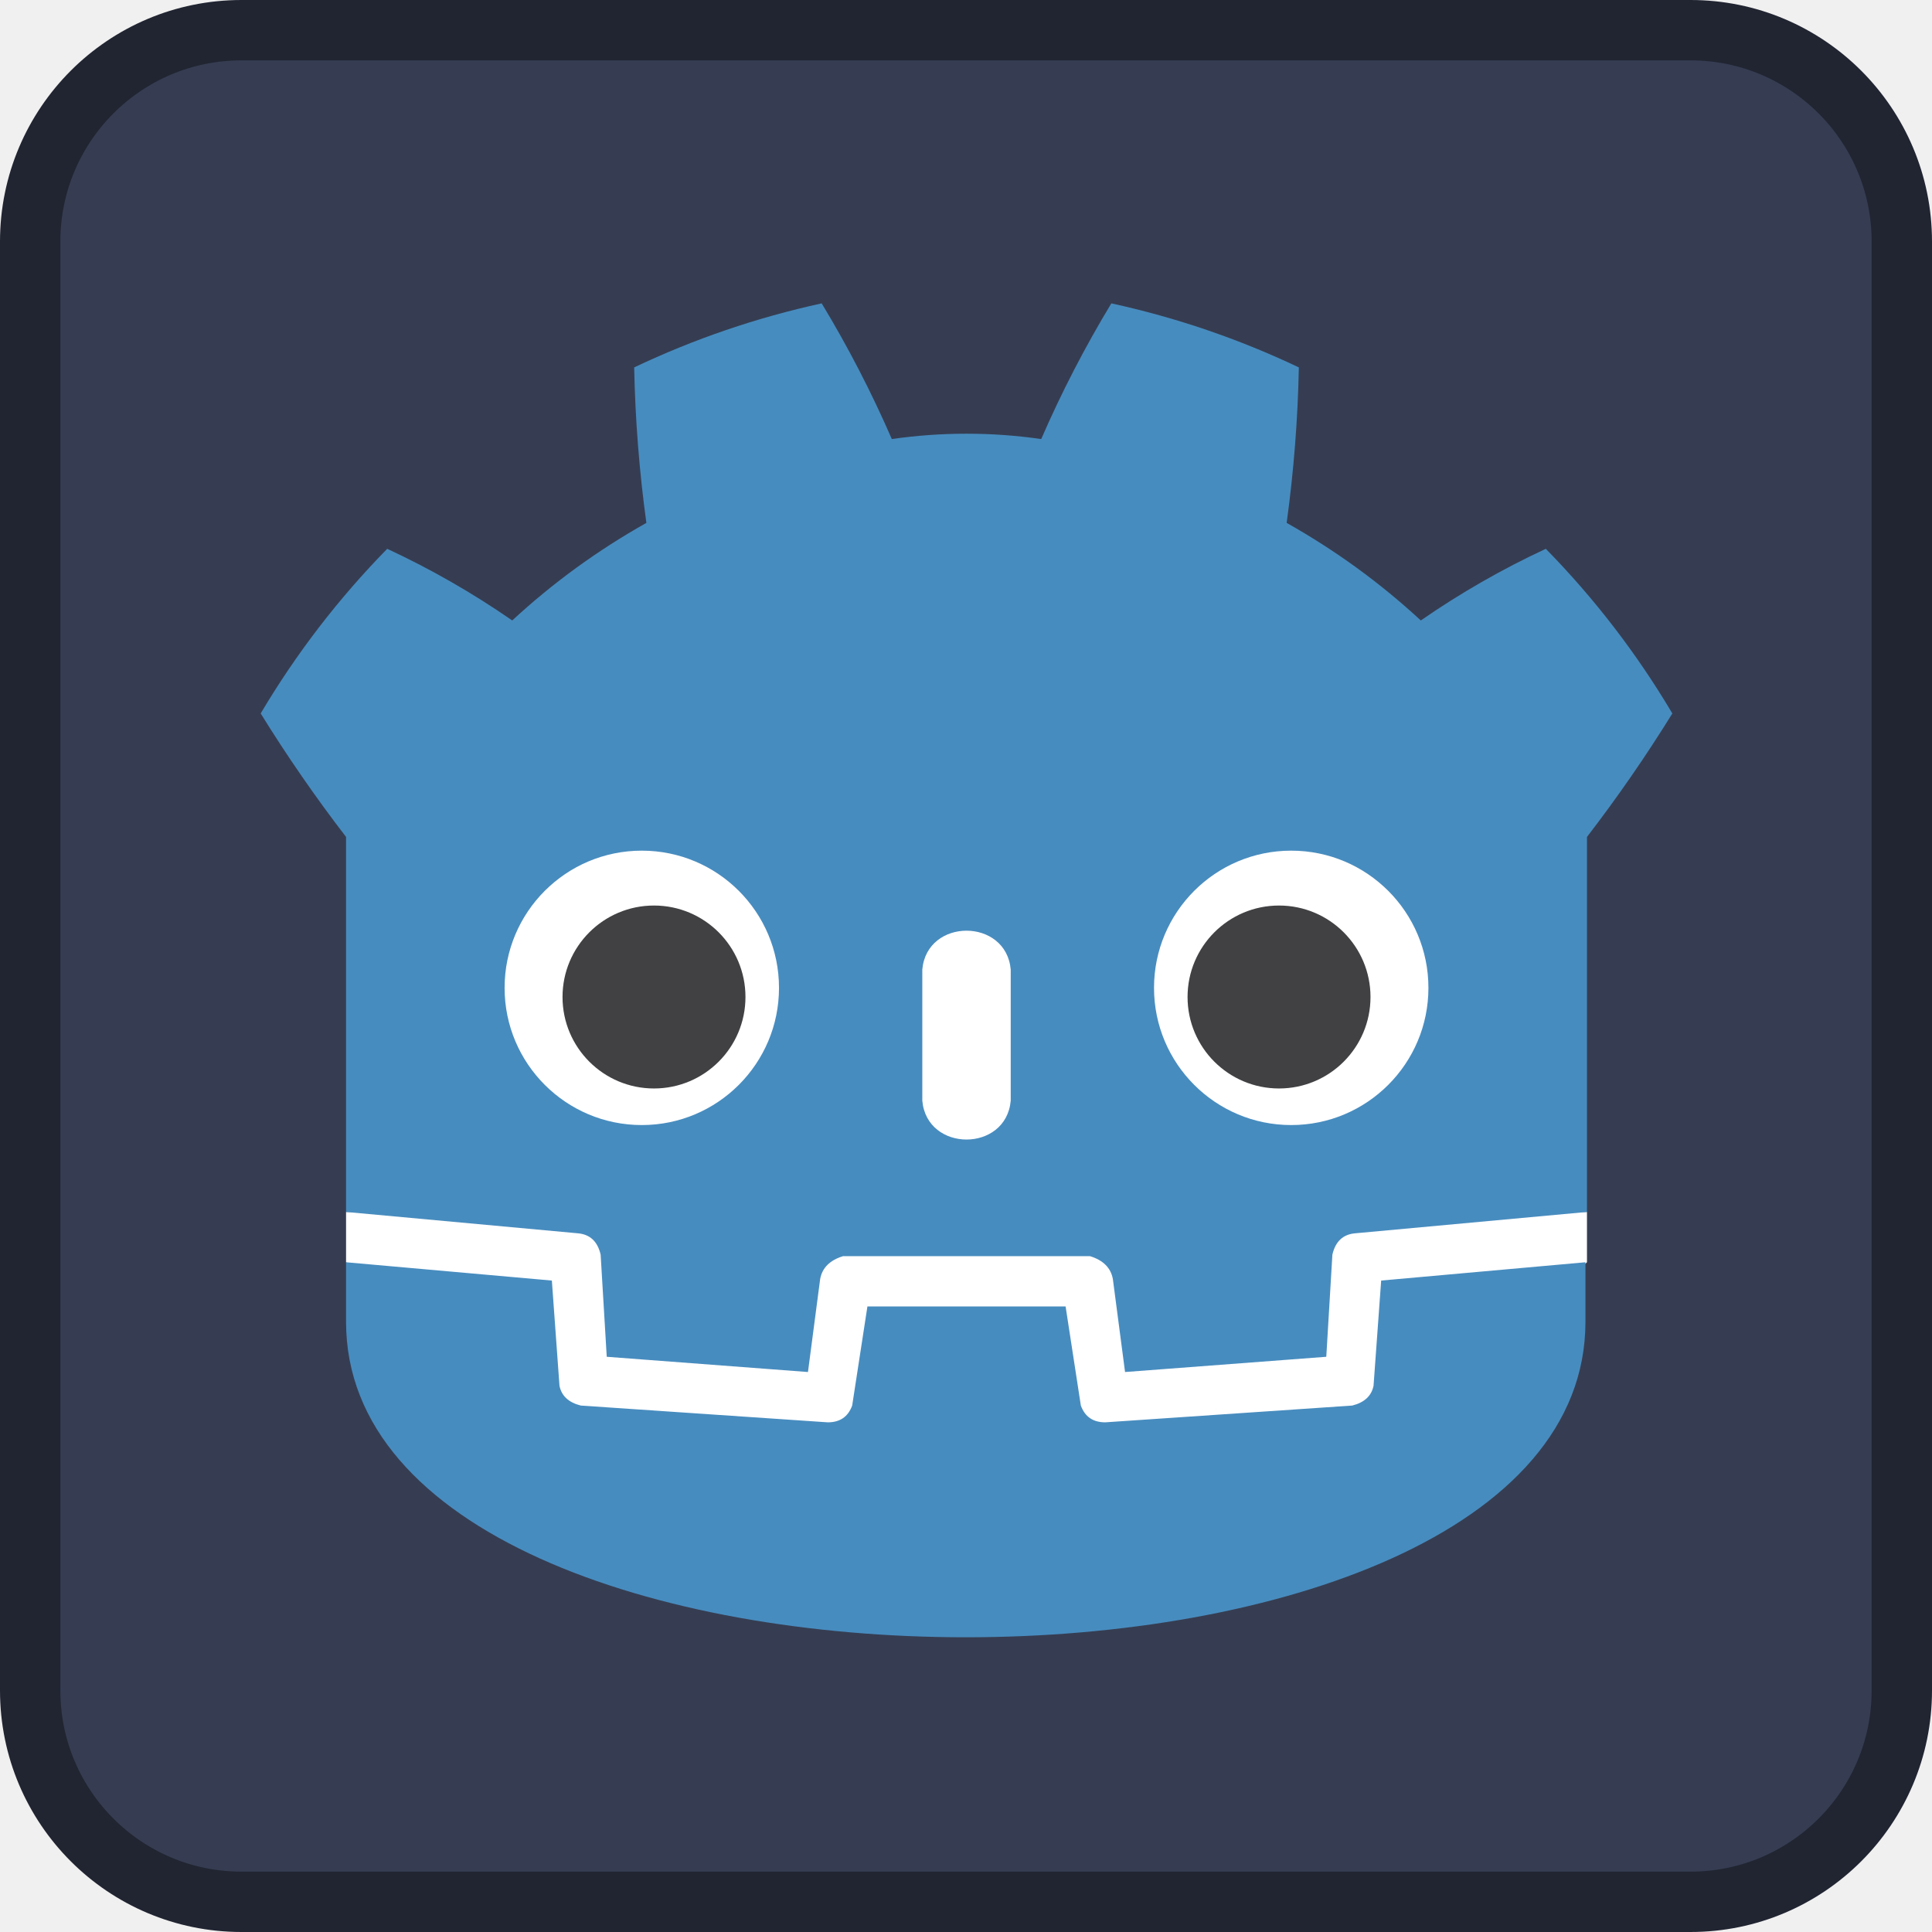
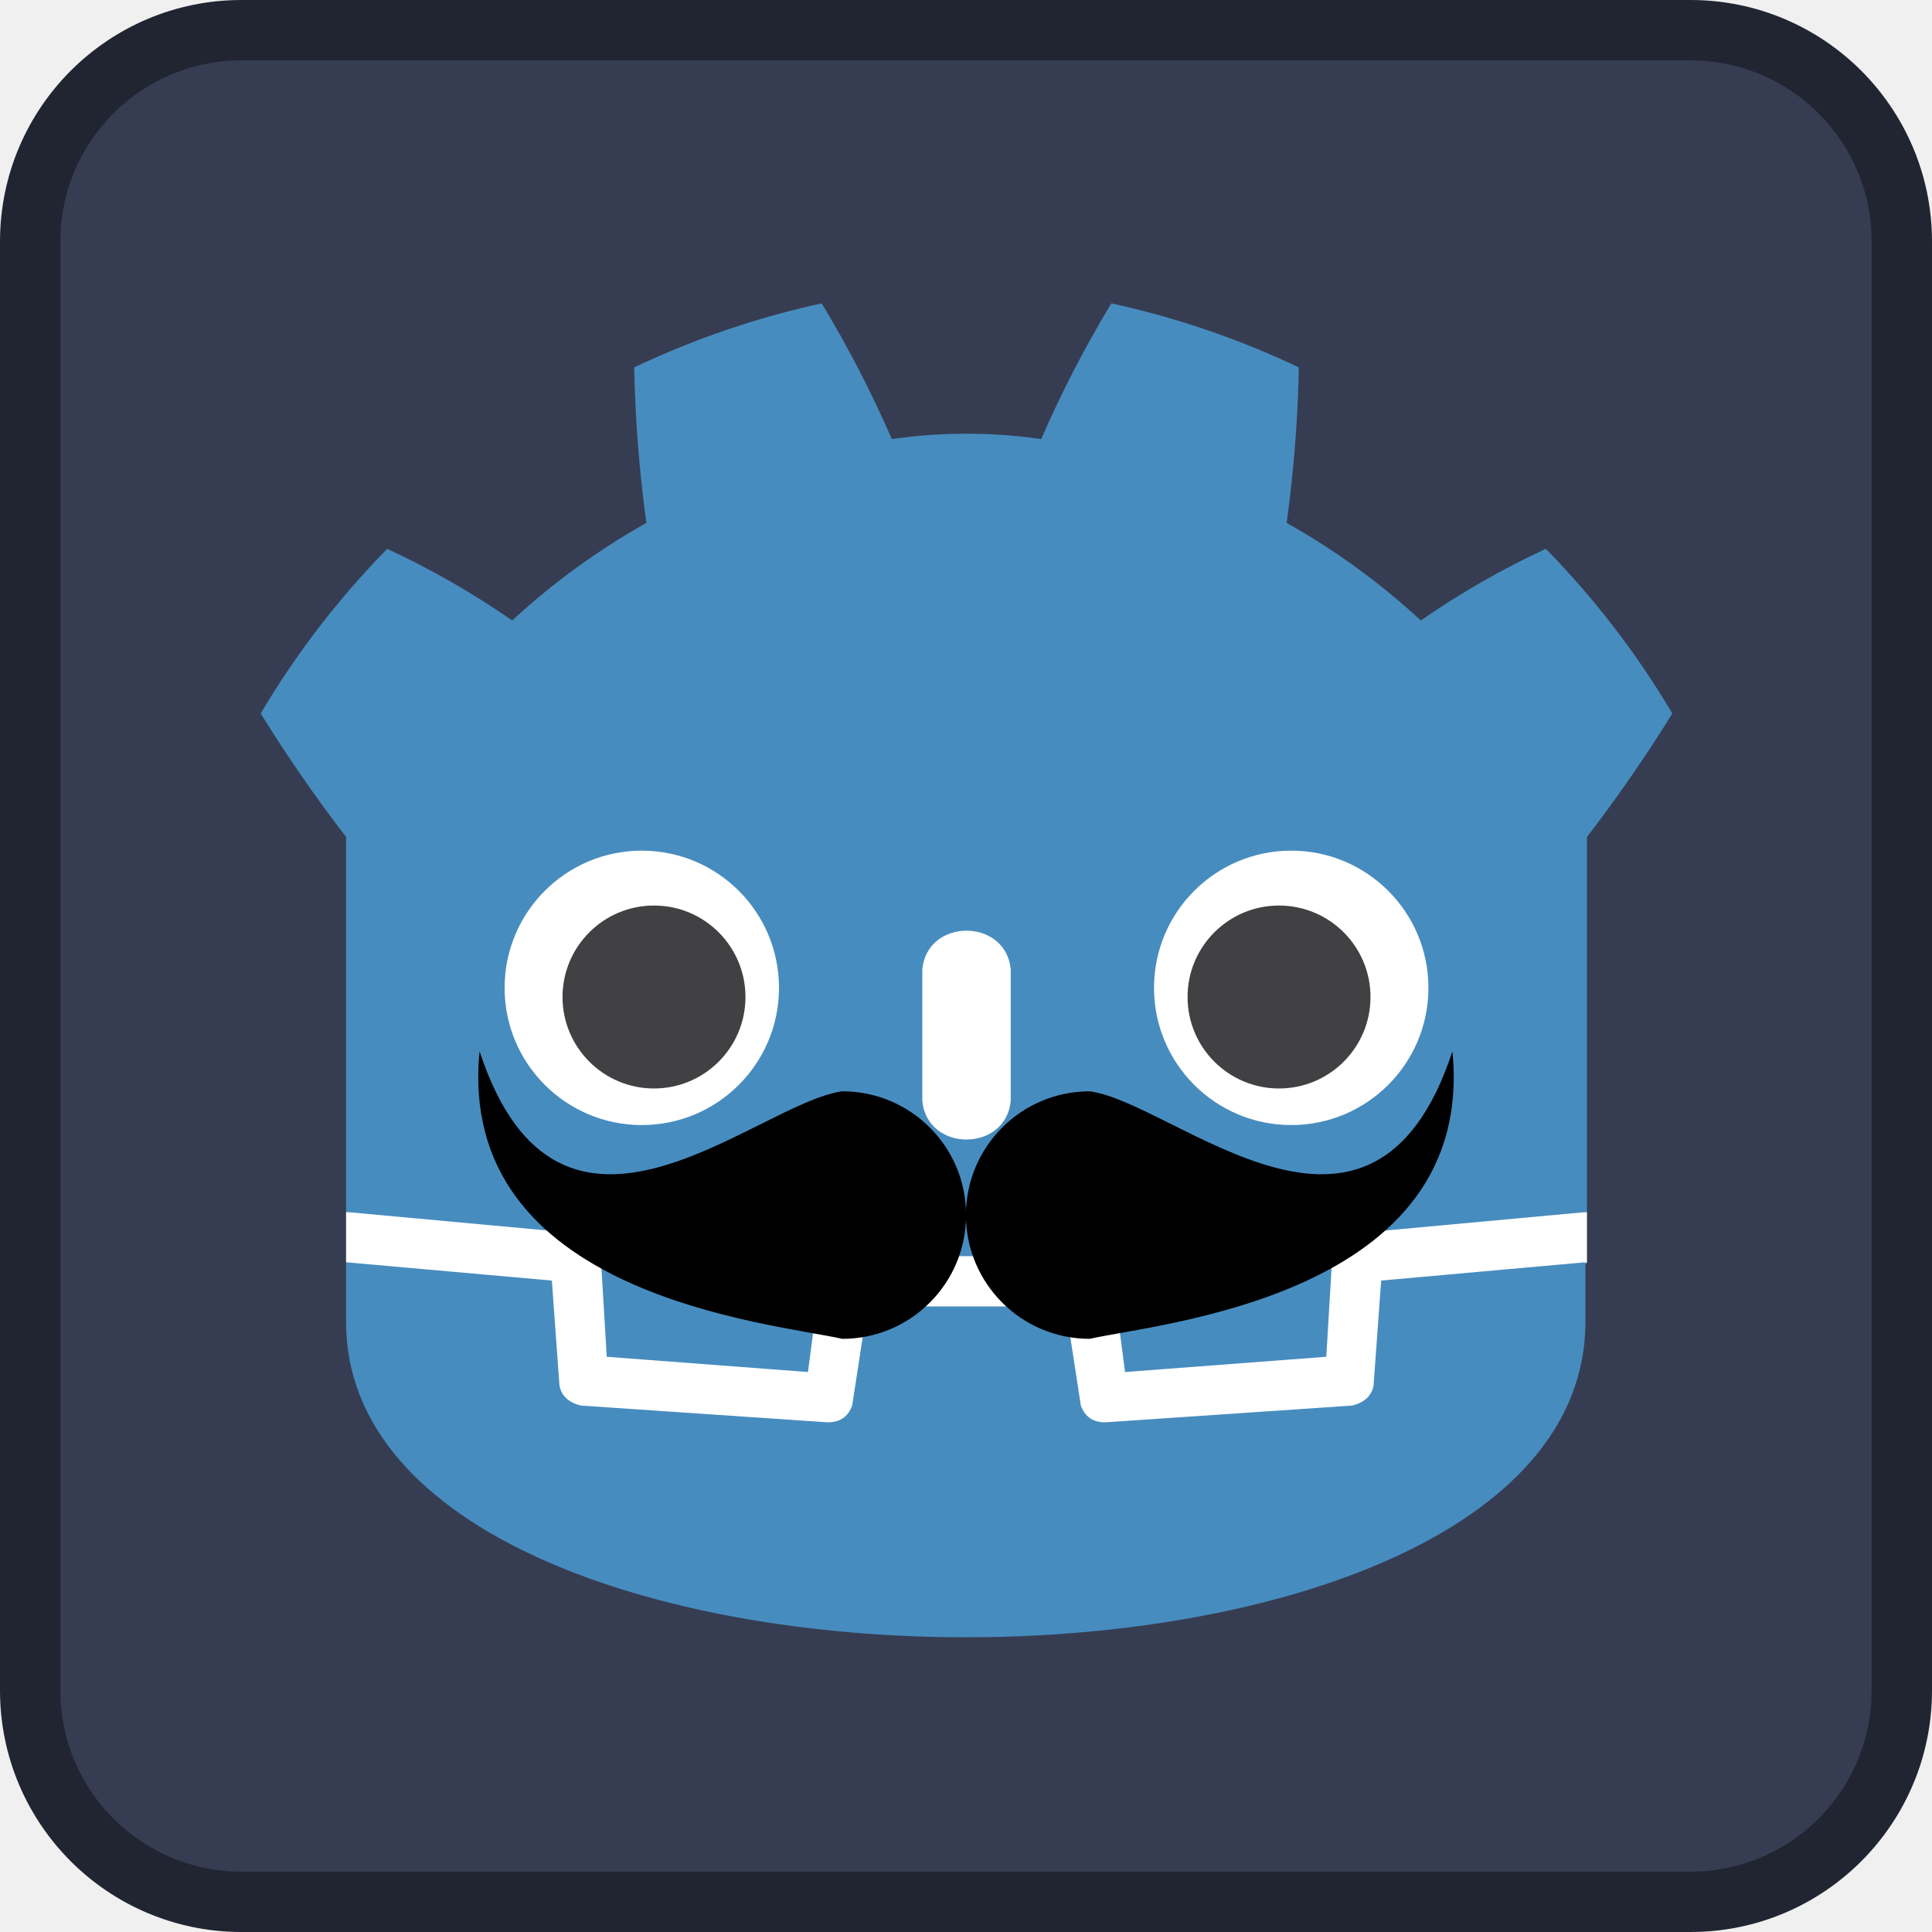
- <svg xmlns="http://www.w3.org/2000/svg" height="128" width="128">
-   <rect x="2" y="2" width="124" height="124" rx="14" fill="#363d52" stroke="#212532" stroke-width="4" />
-   <g transform="scale(.101) translate(122 122)">
-     <g fill="#fff">
-       <path d="M105 673v33q407 354 814 0v-33z" />
-       <path fill="#478cbf" d="m105 673 152 14q12 1 15 14l4 67 132 10 8-61q2-11 15-15h162q13 4 15 15l8 61 132-10 4-67q3-13 15-14l152-14V427q30-39 56-81-35-59-83-108-43 20-82 47-40-37-88-64 7-51 8-102-59-28-123-42-26 43-46 89-49-7-98 0-20-46-46-89-64 14-123 42 1 51 8 102-48 27-88 64-39-27-82-47-48 49-83 108 26 42 56 81zm0 33v39c0 276 813 276 813 0v-39l-134 12-5 69q-2 10-14 13l-162 11q-12 0-16-11l-10-65H447l-10 65q-4 11-16 11l-162-11q-12-3-14-13l-5-69z" />
-       <path d="M483 600c3 34 55 34 58 0v-86c-3-34-55-34-58 0z" />
-       <circle cx="725" cy="526" r="90" />
-       <circle cx="299" cy="526" r="90" />
+ <svg xmlns="http://www.w3.org/2000/svg" width="92.16pt" height="92.16pt" viewBox="0 0 92.16 92.16">
+   <defs />
+   <rect id="shape0" transform="matrix(0.72 0 0 0.72 1.44 1.44)" fill="#363d52" stroke="#212532" stroke-width="4" stroke-linecap="butt" stroke-linejoin="miter" stroke-miterlimit="2" width="124" height="124" rx="14" ry="14" />
+   <g id="group0" transform="matrix(0.07272 0 0 0.07272 8.87184 8.87184)" fill="none">
+     <g id="group1" fill="none">
+       <path id="shape1" transform="translate(105, 673)" fill="#ffffff" stroke-opacity="0" stroke="#000000" stroke-width="0" stroke-linecap="square" stroke-linejoin="bevel" d="M0 0L0 33C271.333 269 542.667 269 814 33L814 0Z" />
+       <path id="shape2" transform="translate(49, 77)" fill="#478cbf" stroke-opacity="0" stroke="#000000" stroke-width="0" stroke-linecap="square" stroke-linejoin="bevel" d="M56 596L208 610C216 610.667 221 615.333 223 624L227 691L359 701L367 640C368.333 632.667 373.333 627.667 382 625L544 625C552.667 627.667 557.667 632.667 559 640L567 701L699 691L703 624C705 615.333 710 610.667 718 610L870 596L870 350C890 324 908.667 297 926 269C902.667 229.667 875 193.667 843 161C814.333 174.333 787 190 761 208C734.333 183.333 705 162 673 144C677.667 110 680.333 76 681 42C641.667 23.333 600.667 9.333 558 0C540.667 28.667 525.333 58.333 512 89C479.333 84.333 446.667 84.333 414 89C400.667 58.333 385.333 28.667 368 0C325.333 9.333 284.333 23.333 245 42C245.667 76 248.333 110 253 144C221 162 191.667 183.333 165 208C139 190 111.667 174.333 83 161C51 193.667 23.333 229.667 0 269C17.333 297 36 324 56 350ZM56 629L56 668C56 944 869 944 869 668L869 629L735 641L730 710C728.667 716.667 724 721 716 723L554 734C546 734 540.667 730.333 538 723L528 658L398 658L388 723C385.333 730.333 380 734 372 734L210 723C202 721 197.333 716.667 196 710L191 641Z" />
+       <path id="shape3" transform="translate(483, 488.5)" fill="#ffffff" stroke-opacity="0" stroke="#000000" stroke-width="0" stroke-linecap="square" stroke-linejoin="bevel" d="M0 111.5C3 145.5 55 145.5 58 111.5L58 25.5C55 -8.5 3 -8.5 0 25.5Z" />
+       <circle id="shape4" transform="translate(635, 436)" r="90" cx="90" cy="90" fill="#ffffff" stroke-opacity="0" stroke="#000000" stroke-width="0" stroke-linecap="square" stroke-linejoin="bevel" />
+       <circle id="shape5" transform="translate(209, 436)" r="90" cx="90" cy="90" fill="#ffffff" stroke-opacity="0" stroke="#000000" stroke-width="0" stroke-linecap="square" stroke-linejoin="bevel" />
    </g>
-     <g fill="#414042">
-       <circle cx="307" cy="532" r="60" />
-       <circle cx="717" cy="532" r="60" />
+     <g id="group2" fill="none">
+       <circle id="shape6" transform="translate(247, 472)" r="60" cx="60" cy="60" fill="#414042" stroke-opacity="0" stroke="#000000" stroke-width="0" stroke-linecap="square" stroke-linejoin="bevel" />
+       <circle id="shape7" transform="translate(657, 472)" r="60" cx="60" cy="60" fill="#414042" stroke-opacity="0" stroke="#000000" stroke-width="0" stroke-linecap="square" stroke-linejoin="bevel" />
    </g>
  </g>
+   <path id="shape8" transform="translate(46.07692, 50.14801)" fill="#000000" fill-rule="evenodd" stroke="none" stroke-width="28.8" stroke-linecap="square" stroke-linejoin="bevel" d="M23.207 0C19.388 11.644 9.996 2.453 5.904 1.909C2.643 1.909 3.99312e-16 4.553 5.7131e-33 7.813C-3.99312e-16 11.074 2.643 13.717 5.904 13.717C9.292 12.954 24.353 11.661 23.207 0Z" />
+   <path id="shape0" transform="matrix(-1 0 0 1 46.0838 50.14801)" fill="#000000" fill-rule="evenodd" stroke-opacity="0" stroke="#000000" stroke-width="0" stroke-linecap="square" stroke-linejoin="bevel" d="M23.207 0C19.388 11.644 9.996 2.453 5.904 1.909C2.643 1.909 3.99312e-16 4.553 5.7131e-33 7.813C-3.99312e-16 11.074 2.643 13.717 5.904 13.717C9.292 12.954 24.353 11.661 23.207 0Z" />
</svg>
